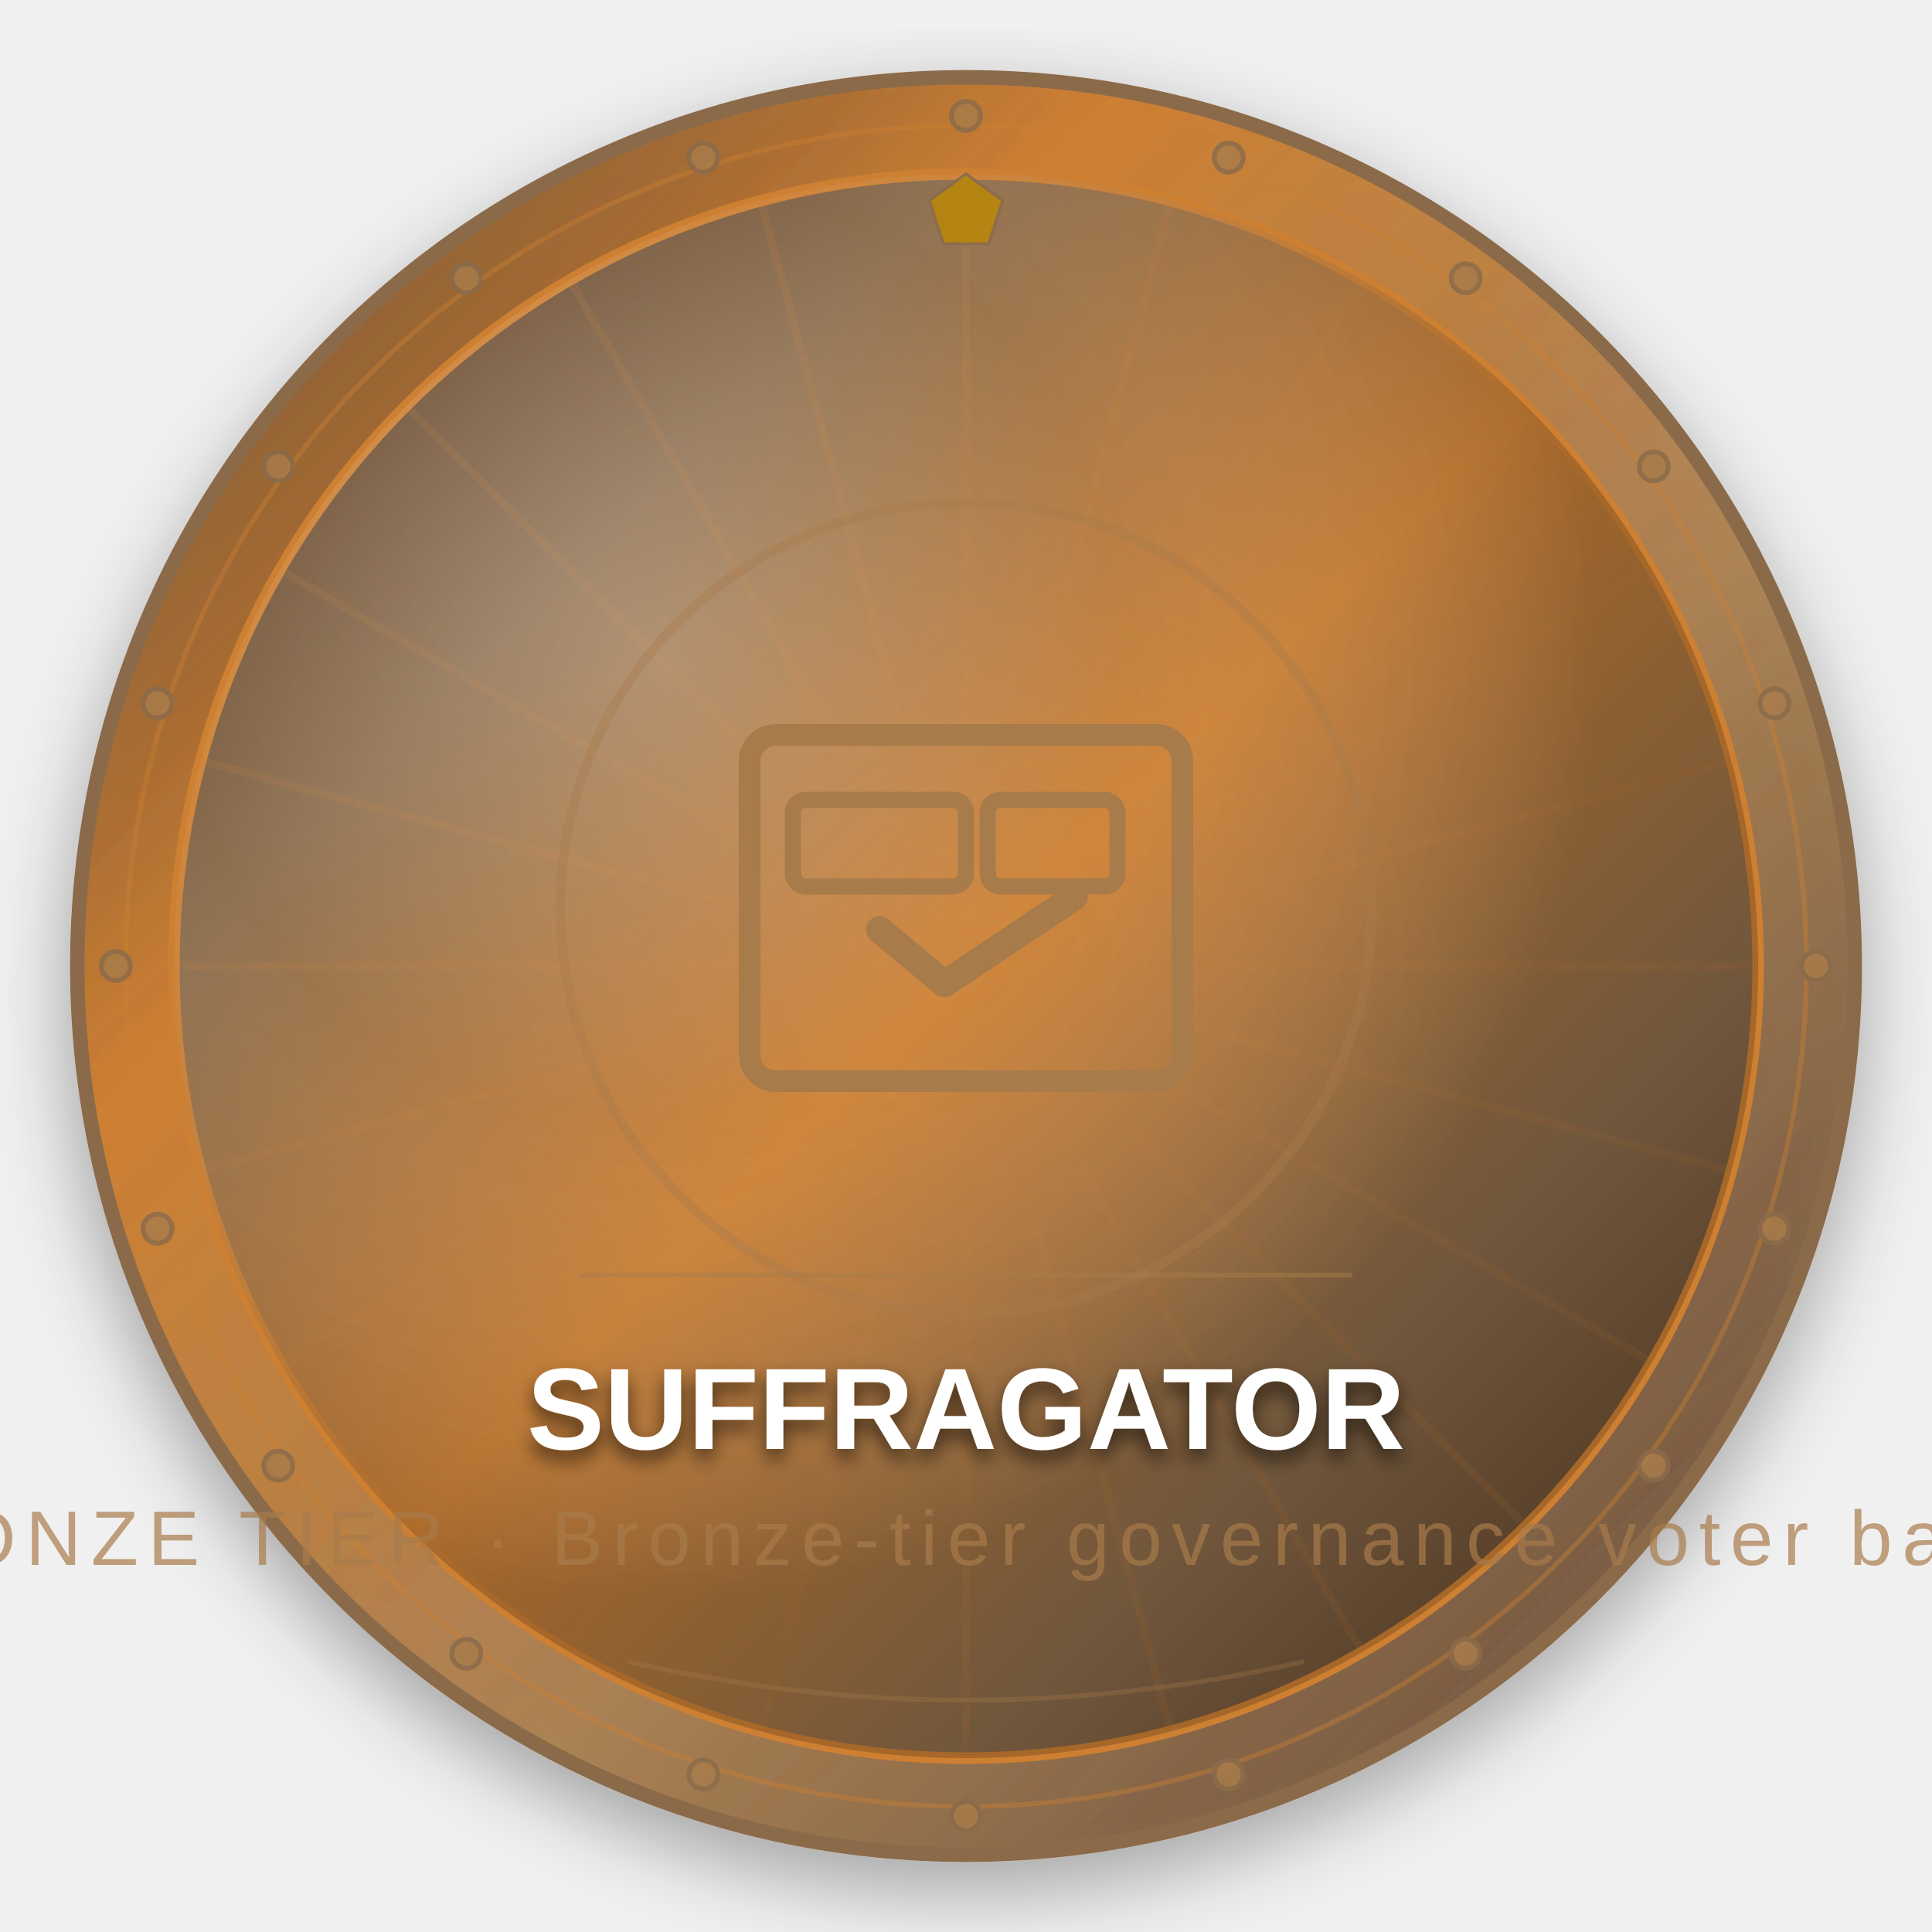
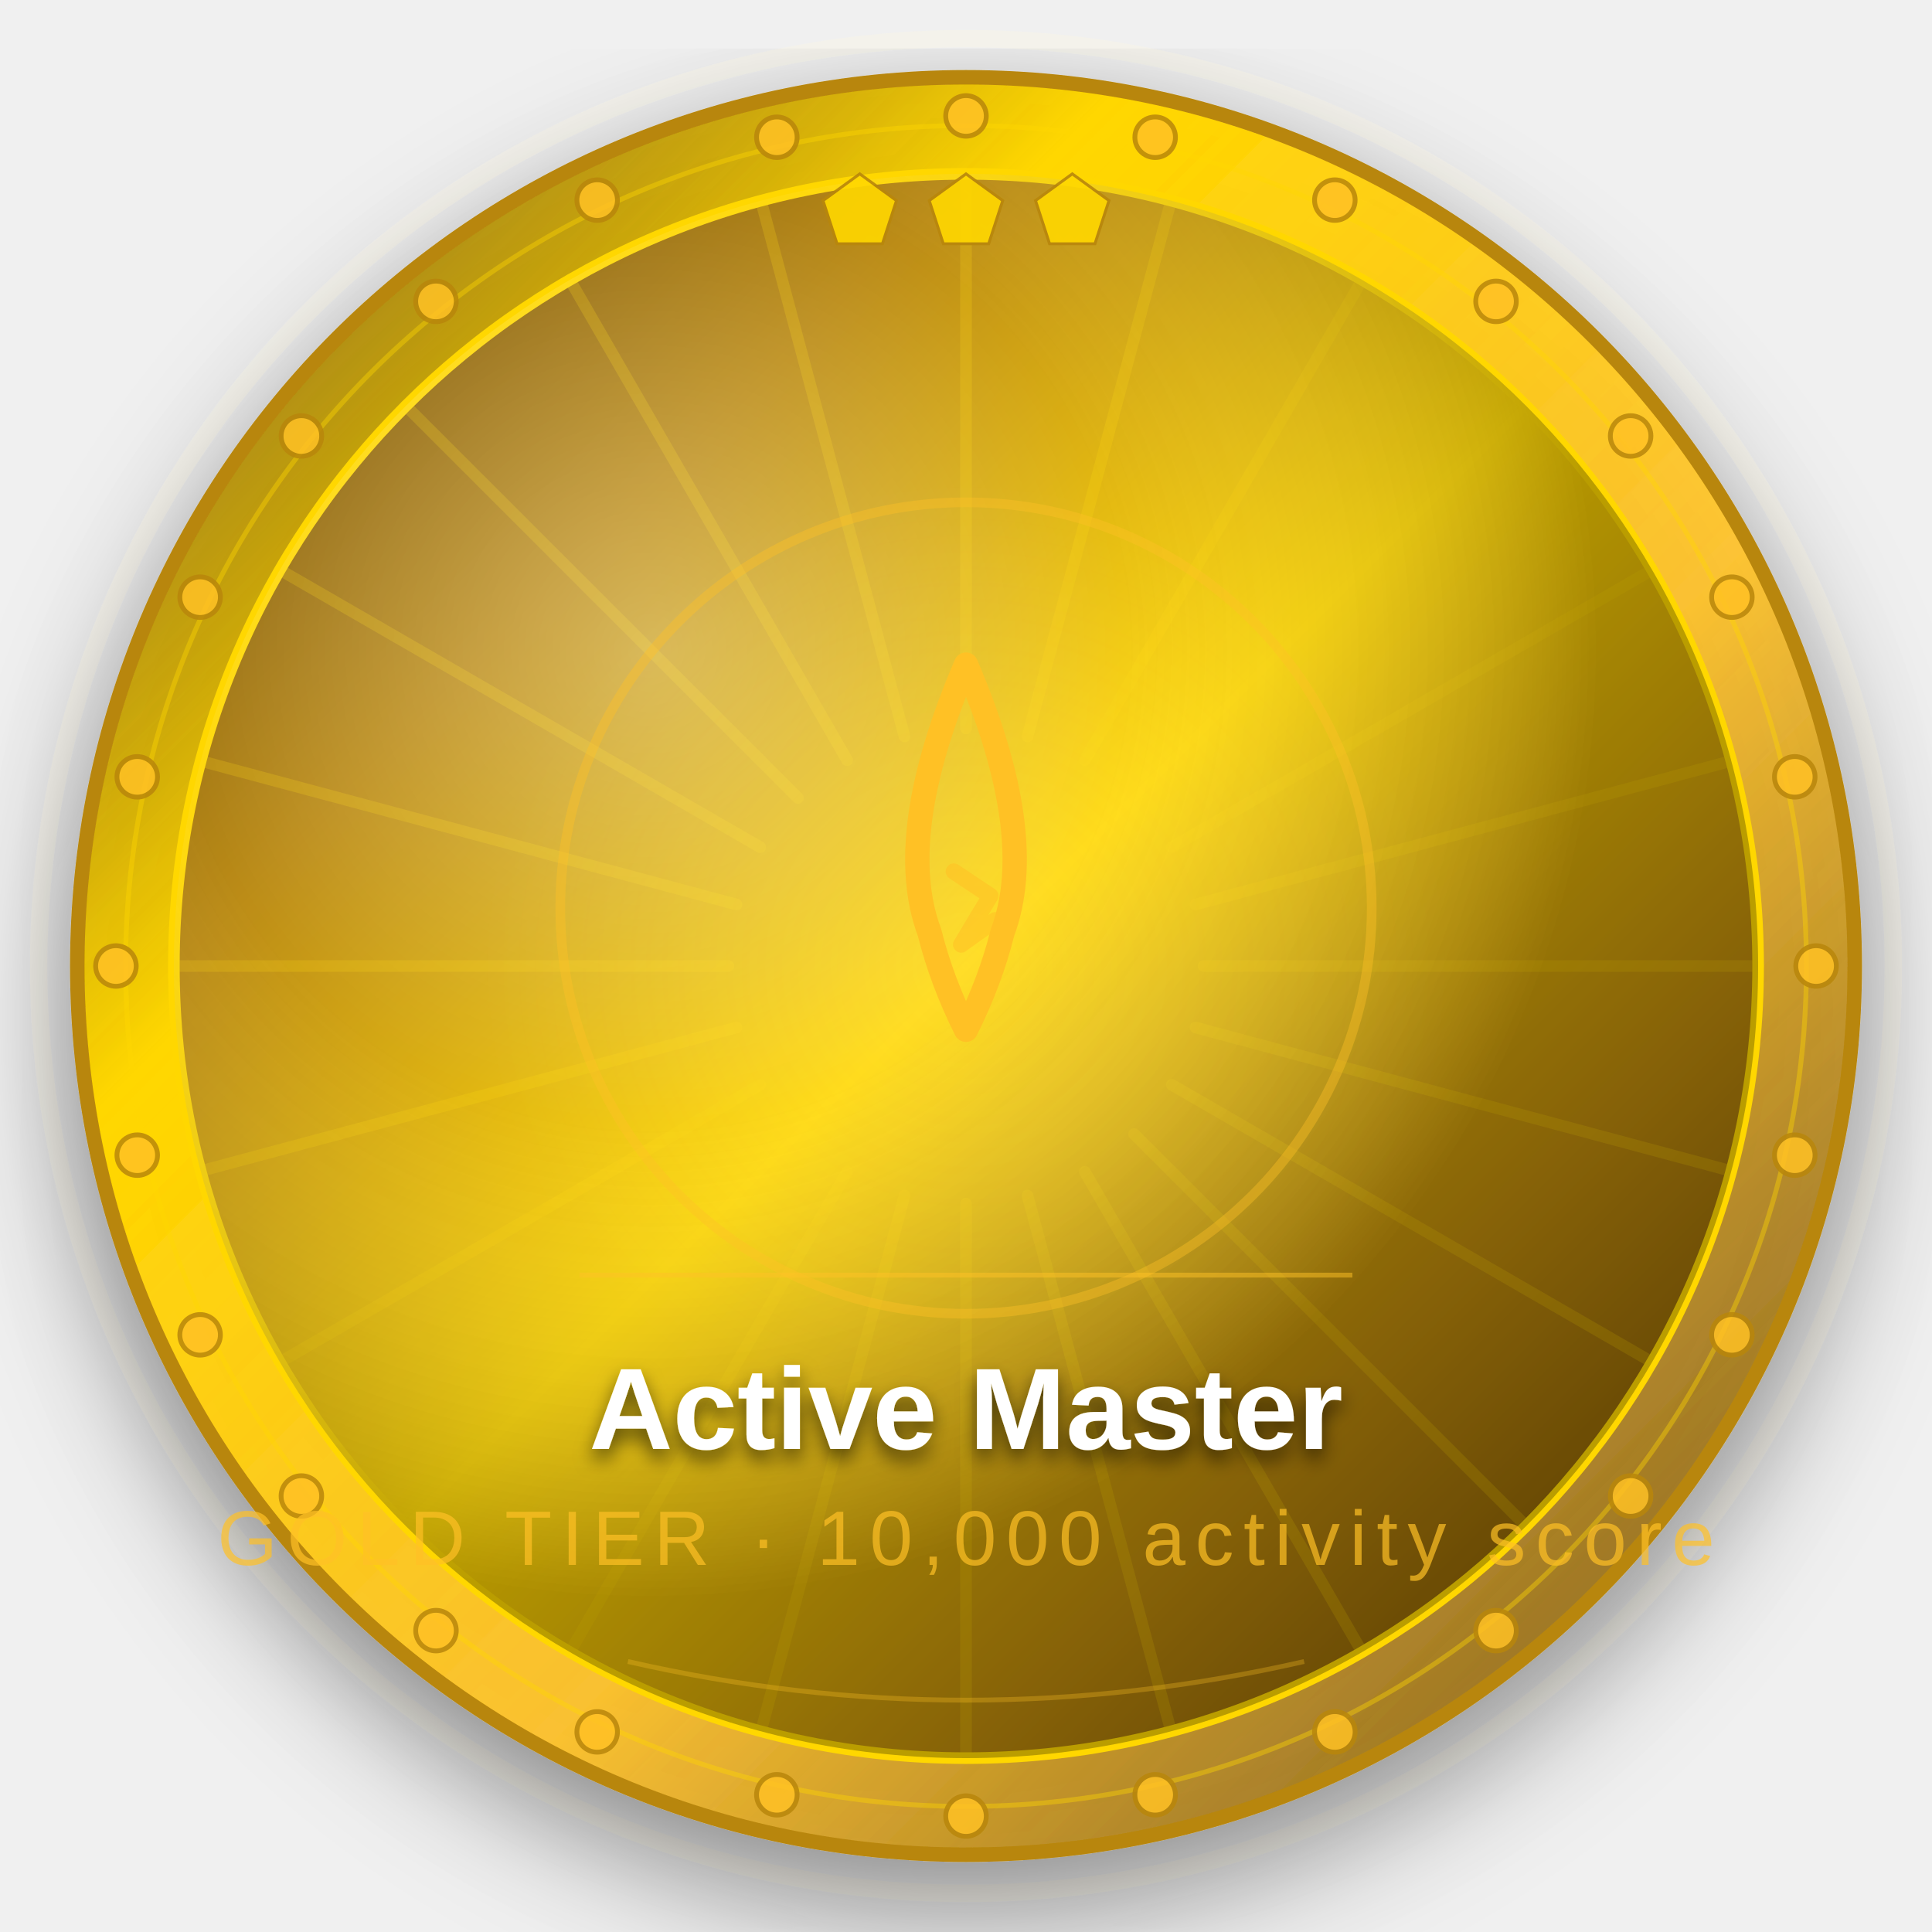
<svg xmlns="http://www.w3.org/2000/svg" viewBox="0 0 200 200" width="200" height="200">
  <defs>
    <linearGradient id="b13" x1="0%" y1="0%" x2="100%" y2="100%">
-       <stop offset="0%" stop-color="#4A2F1A" />
-       <stop offset="25%" stop-color="#8B6B4A" />
-       <stop offset="50%" stop-color="#CD7F32" />
-       <stop offset="75%" stop-color="#8B6B4A" />
-       <stop offset="100%" stop-color="#4A2F1A" />
+       <stop offset="0%" stop-color="#5C3A00" />
+       <stop offset="25%" stop-color="#B8860B" />
+       <stop offset="50%" stop-color="#FFD700" />
+       <stop offset="75%" stop-color="#B8860B" />
+       <stop offset="100%" stop-color="#5C3A00" />
    </linearGradient>
    <linearGradient id="r13" x1="0%" y1="0%" x2="100%" y2="100%">
-       <stop offset="0%" stop-color="#4A2F1A" stop-opacity="0.8" />
-       <stop offset="30%" stop-color="#CD7F32" stop-opacity="1" />
-       <stop offset="60%" stop-color="#A87B4A" stop-opacity="0.9" />
-       <stop offset="100%" stop-color="#4A2F1A" stop-opacity="0.8" />
+       <stop offset="0%" stop-color="#5C3A00" stop-opacity="0.8" />
+       <stop offset="30%" stop-color="#FFD700" stop-opacity="1" />
+       <stop offset="60%" stop-color="#FFC125" stop-opacity="0.9" />
+       <stop offset="100%" stop-color="#5C3A00" stop-opacity="0.8" />
    </linearGradient>
    <radialGradient id="s13" cx="30%" cy="30%" r="60%">
-       <stop offset="0%" stop-color="#fff" stop-opacity="0.24" />
+       <stop offset="0%" stop-color="#fff" stop-opacity="0.32" />
      <stop offset="50%" stop-color="#fff" stop-opacity="0.05" />
-       <stop offset="100%" stop-color="#000" stop-opacity="0.19" />
+       <stop offset="100%" stop-color="#000" stop-opacity="0.27" />
    </radialGradient>
    <radialGradient id="c13" cx="50%" cy="50%" r="50%">
-       <stop offset="0%" stop-color="#CD7F32" stop-opacity="0.12" />
-       <stop offset="100%" stop-color="#CD7F32" stop-opacity="0" />
+       <stop offset="0%" stop-color="#FFF8DC" stop-opacity="0.12" />
+       <stop offset="100%" stop-color="#FFF8DC" stop-opacity="0" />
    </radialGradient>
    <filter id="sh13" x="-30%" y="-30%" width="160%" height="160%">
-       <feDropShadow dx="0" dy="3" stdDeviation="4" flood-color="#000" flood-opacity="0.35" />
+       <feDropShadow dx="0" dy="5" stdDeviation="6" flood-color="#000" flood-opacity="0.45" />
    </filter>
  </defs>
-   <circle cx="100" cy="100" r="92" fill="url(#r13)" stroke="#8B6B4A" stroke-width="1.5" filter="url(#sh13)" />
-   <circle cx="100" cy="100" r="87" fill="none" stroke="#CD7F32" stroke-width="0.5" opacity="0.4" />
-   <circle cx="100" cy="100" r="82" fill="url(#b13)" stroke="#CD7F32" stroke-width="1.2" />
-   <line x1="124.6" y1="100" x2="182" y2="100" stroke="#CD7F32" stroke-width="0.8" opacity="0.14" stroke-linecap="round" />
-   <line x1="123.762" y1="106.367" x2="179.206" y2="121.223" stroke="#CD7F32" stroke-width="0.8" opacity="0.14" stroke-linecap="round" />
-   <line x1="121.304" y1="112.3" x2="171.014" y2="141" stroke="#CD7F32" stroke-width="0.8" opacity="0.14" stroke-linecap="round" />
-   <line x1="117.395" y1="117.395" x2="157.983" y2="157.983" stroke="#CD7F32" stroke-width="0.8" opacity="0.14" stroke-linecap="round" />
-   <line x1="112.3" y1="121.304" x2="141" y2="171.014" stroke="#CD7F32" stroke-width="0.8" opacity="0.14" stroke-linecap="round" />
-   <line x1="106.367" y1="123.762" x2="121.223" y2="179.206" stroke="#CD7F32" stroke-width="0.8" opacity="0.14" stroke-linecap="round" />
-   <line x1="100" y1="124.6" x2="100" y2="182" stroke="#CD7F32" stroke-width="0.8" opacity="0.14" stroke-linecap="round" />
-   <line x1="93.633" y1="123.762" x2="78.777" y2="179.206" stroke="#CD7F32" stroke-width="0.8" opacity="0.14" stroke-linecap="round" />
-   <line x1="87.7" y1="121.304" x2="59" y2="171.014" stroke="#CD7F32" stroke-width="0.8" opacity="0.14" stroke-linecap="round" />
-   <line x1="82.605" y1="117.395" x2="42.017" y2="157.983" stroke="#CD7F32" stroke-width="0.8" opacity="0.14" stroke-linecap="round" />
-   <line x1="78.696" y1="112.3" x2="28.986" y2="141" stroke="#CD7F32" stroke-width="0.8" opacity="0.14" stroke-linecap="round" />
-   <line x1="76.238" y1="106.367" x2="20.794" y2="121.223" stroke="#CD7F32" stroke-width="0.8" opacity="0.14" stroke-linecap="round" />
-   <line x1="75.4" y1="100" x2="18" y2="100" stroke="#CD7F32" stroke-width="0.8" opacity="0.14" stroke-linecap="round" />
-   <line x1="76.238" y1="93.633" x2="20.794" y2="78.777" stroke="#CD7F32" stroke-width="0.8" opacity="0.14" stroke-linecap="round" />
-   <line x1="78.696" y1="87.7" x2="28.986" y2="59" stroke="#CD7F32" stroke-width="0.8" opacity="0.14" stroke-linecap="round" />
-   <line x1="82.605" y1="82.605" x2="42.017" y2="42.017" stroke="#CD7F32" stroke-width="0.8" opacity="0.14" stroke-linecap="round" />
-   <line x1="87.7" y1="78.696" x2="59" y2="28.986" stroke="#CD7F32" stroke-width="0.8" opacity="0.14" stroke-linecap="round" />
-   <line x1="93.633" y1="76.238" x2="78.777" y2="20.794" stroke="#CD7F32" stroke-width="0.8" opacity="0.14" stroke-linecap="round" />
-   <line x1="100" y1="75.4" x2="100" y2="18" stroke="#CD7F32" stroke-width="0.8" opacity="0.14" stroke-linecap="round" />
-   <line x1="106.367" y1="76.238" x2="121.223" y2="20.794" stroke="#CD7F32" stroke-width="0.8" opacity="0.14" stroke-linecap="round" />
-   <line x1="112.3" y1="78.696" x2="141" y2="28.986" stroke="#CD7F32" stroke-width="0.8" opacity="0.14" stroke-linecap="round" />
-   <line x1="117.395" y1="82.605" x2="157.983" y2="42.017" stroke="#CD7F32" stroke-width="0.8" opacity="0.14" stroke-linecap="round" />
-   <line x1="121.304" y1="87.7" x2="171.014" y2="59" stroke="#CD7F32" stroke-width="0.8" opacity="0.14" stroke-linecap="round" />
-   <line x1="123.762" y1="93.633" x2="179.206" y2="78.777" stroke="#CD7F32" stroke-width="0.8" opacity="0.14" stroke-linecap="round" />
+   <circle cx="100" cy="100" r="96" fill="none" stroke="#FFF8DC" stroke-width="1.8" opacity="0.25" filter="url(#sh13)" />
+   <circle cx="100" cy="100" r="92" fill="url(#r13)" stroke="#B8860B" stroke-width="1.5" filter="url(#sh13)" />
+   <circle cx="100" cy="100" r="87" fill="none" stroke="#FFD700" stroke-width="0.5" opacity="0.4" />
+   <circle cx="100" cy="100" r="82" fill="url(#b13)" stroke="#FFD700" stroke-width="1.2" />
+   <line x1="124.6" y1="100" x2="182" y2="100" stroke="#FFD700" stroke-width="1.2" opacity="0.22" stroke-linecap="round" />
+   <line x1="123.762" y1="106.367" x2="179.206" y2="121.223" stroke="#FFD700" stroke-width="1.2" opacity="0.22" stroke-linecap="round" />
+   <line x1="121.304" y1="112.3" x2="171.014" y2="141" stroke="#FFD700" stroke-width="1.2" opacity="0.22" stroke-linecap="round" />
+   <line x1="117.395" y1="117.395" x2="157.983" y2="157.983" stroke="#FFD700" stroke-width="1.2" opacity="0.22" stroke-linecap="round" />
+   <line x1="112.3" y1="121.304" x2="141" y2="171.014" stroke="#FFD700" stroke-width="1.2" opacity="0.22" stroke-linecap="round" />
+   <line x1="106.367" y1="123.762" x2="121.223" y2="179.206" stroke="#FFD700" stroke-width="1.2" opacity="0.22" stroke-linecap="round" />
+   <line x1="100" y1="124.6" x2="100" y2="182" stroke="#FFD700" stroke-width="1.2" opacity="0.22" stroke-linecap="round" />
+   <line x1="93.633" y1="123.762" x2="78.777" y2="179.206" stroke="#FFD700" stroke-width="1.2" opacity="0.22" stroke-linecap="round" />
+   <line x1="87.7" y1="121.304" x2="59" y2="171.014" stroke="#FFD700" stroke-width="1.2" opacity="0.22" stroke-linecap="round" />
+   <line x1="82.605" y1="117.395" x2="42.017" y2="157.983" stroke="#FFD700" stroke-width="1.2" opacity="0.22" stroke-linecap="round" />
+   <line x1="78.696" y1="112.3" x2="28.986" y2="141" stroke="#FFD700" stroke-width="1.2" opacity="0.22" stroke-linecap="round" />
+   <line x1="76.238" y1="106.367" x2="20.794" y2="121.223" stroke="#FFD700" stroke-width="1.2" opacity="0.22" stroke-linecap="round" />
+   <line x1="75.4" y1="100" x2="18" y2="100" stroke="#FFD700" stroke-width="1.2" opacity="0.22" stroke-linecap="round" />
+   <line x1="76.238" y1="93.633" x2="20.794" y2="78.777" stroke="#FFD700" stroke-width="1.2" opacity="0.22" stroke-linecap="round" />
+   <line x1="78.696" y1="87.7" x2="28.986" y2="59" stroke="#FFD700" stroke-width="1.2" opacity="0.22" stroke-linecap="round" />
+   <line x1="82.605" y1="82.605" x2="42.017" y2="42.017" stroke="#FFD700" stroke-width="1.2" opacity="0.22" stroke-linecap="round" />
+   <line x1="87.7" y1="78.696" x2="59" y2="28.986" stroke="#FFD700" stroke-width="1.2" opacity="0.22" stroke-linecap="round" />
+   <line x1="93.633" y1="76.238" x2="78.777" y2="20.794" stroke="#FFD700" stroke-width="1.2" opacity="0.22" stroke-linecap="round" />
+   <line x1="100" y1="75.4" x2="100" y2="18" stroke="#FFD700" stroke-width="1.2" opacity="0.22" stroke-linecap="round" />
+   <line x1="106.367" y1="76.238" x2="121.223" y2="20.794" stroke="#FFD700" stroke-width="1.2" opacity="0.22" stroke-linecap="round" />
+   <line x1="112.3" y1="78.696" x2="141" y2="28.986" stroke="#FFD700" stroke-width="1.2" opacity="0.22" stroke-linecap="round" />
+   <line x1="117.395" y1="82.605" x2="157.983" y2="42.017" stroke="#FFD700" stroke-width="1.2" opacity="0.22" stroke-linecap="round" />
+   <line x1="121.304" y1="87.7" x2="171.014" y2="59" stroke="#FFD700" stroke-width="1.2" opacity="0.22" stroke-linecap="round" />
+   <line x1="123.762" y1="93.633" x2="179.206" y2="78.777" stroke="#FFD700" stroke-width="1.2" opacity="0.22" stroke-linecap="round" />
  <circle cx="100" cy="100" r="50" fill="url(#c13)" />
  <circle cx="100" cy="100" r="82" fill="url(#s13)" />
-   <circle cx="100" cy="12" r="1.5" fill="#A87B4A" stroke="#8B6B4A" stroke-width="0.5" opacity="0.85" />
-   <circle cx="127.193" cy="16.307" r="1.5" fill="#A87B4A" stroke="#8B6B4A" stroke-width="0.5" opacity="0.85" />
-   <circle cx="151.725" cy="28.807" r="1.5" fill="#A87B4A" stroke="#8B6B4A" stroke-width="0.5" opacity="0.85" />
-   <circle cx="171.193" cy="48.275" r="1.5" fill="#A87B4A" stroke="#8B6B4A" stroke-width="0.5" opacity="0.85" />
-   <circle cx="183.693" cy="72.807" r="1.5" fill="#A87B4A" stroke="#8B6B4A" stroke-width="0.5" opacity="0.85" />
-   <circle cx="188" cy="100" r="1.5" fill="#A87B4A" stroke="#8B6B4A" stroke-width="0.5" opacity="0.85" />
-   <circle cx="183.693" cy="127.193" r="1.5" fill="#A87B4A" stroke="#8B6B4A" stroke-width="0.5" opacity="0.85" />
-   <circle cx="171.193" cy="151.725" r="1.5" fill="#A87B4A" stroke="#8B6B4A" stroke-width="0.5" opacity="0.85" />
-   <circle cx="151.725" cy="171.193" r="1.5" fill="#A87B4A" stroke="#8B6B4A" stroke-width="0.5" opacity="0.85" />
-   <circle cx="127.193" cy="183.693" r="1.5" fill="#A87B4A" stroke="#8B6B4A" stroke-width="0.5" opacity="0.85" />
-   <circle cx="100" cy="188" r="1.5" fill="#A87B4A" stroke="#8B6B4A" stroke-width="0.5" opacity="0.85" />
-   <circle cx="72.807" cy="183.693" r="1.5" fill="#A87B4A" stroke="#8B6B4A" stroke-width="0.5" opacity="0.85" />
-   <circle cx="48.275" cy="171.193" r="1.5" fill="#A87B4A" stroke="#8B6B4A" stroke-width="0.5" opacity="0.85" />
-   <circle cx="28.807" cy="151.725" r="1.5" fill="#A87B4A" stroke="#8B6B4A" stroke-width="0.5" opacity="0.85" />
-   <circle cx="16.307" cy="127.193" r="1.5" fill="#A87B4A" stroke="#8B6B4A" stroke-width="0.5" opacity="0.85" />
-   <circle cx="12" cy="100" r="1.5" fill="#A87B4A" stroke="#8B6B4A" stroke-width="0.5" opacity="0.85" />
-   <circle cx="16.307" cy="72.807" r="1.5" fill="#A87B4A" stroke="#8B6B4A" stroke-width="0.5" opacity="0.85" />
-   <circle cx="28.807" cy="48.275" r="1.5" fill="#A87B4A" stroke="#8B6B4A" stroke-width="0.5" opacity="0.85" />
-   <circle cx="48.275" cy="28.807" r="1.5" fill="#A87B4A" stroke="#8B6B4A" stroke-width="0.5" opacity="0.85" />
-   <circle cx="72.807" cy="16.307" r="1.5" fill="#A87B4A" stroke="#8B6B4A" stroke-width="0.5" opacity="0.85" />
-   <polygon points="100,18 103.804,20.764 102.351,25.236 97.649,25.236 96.196,20.764" fill="#B8860B" stroke="#8B6B4A" stroke-width="0.3" opacity="0.9" />
-   <circle cx="100" cy="94" r="42" fill="none" stroke="#A87B4A" stroke-width="1" opacity="0.4" />
+   <circle cx="100" cy="12" r="2.1" fill="#FFC125" stroke="#B8860B" stroke-width="0.5" opacity="0.85" />
+   <circle cx="119.582" cy="14.206" r="2.1" fill="#FFC125" stroke="#B8860B" stroke-width="0.5" opacity="0.85" />
+   <circle cx="138.182" cy="20.715" r="2.1" fill="#FFC125" stroke="#B8860B" stroke-width="0.5" opacity="0.85" />
+   <circle cx="154.867" cy="31.199" r="2.1" fill="#FFC125" stroke="#B8860B" stroke-width="0.5" opacity="0.85" />
+   <circle cx="168.801" cy="45.133" r="2.1" fill="#FFC125" stroke="#B8860B" stroke-width="0.5" opacity="0.85" />
+   <circle cx="179.285" cy="61.818" r="2.1" fill="#FFC125" stroke="#B8860B" stroke-width="0.5" opacity="0.85" />
+   <circle cx="185.794" cy="80.418" r="2.1" fill="#FFC125" stroke="#B8860B" stroke-width="0.5" opacity="0.85" />
+   <circle cx="188" cy="100" r="2.1" fill="#FFC125" stroke="#B8860B" stroke-width="0.5" opacity="0.85" />
+   <circle cx="185.794" cy="119.582" r="2.1" fill="#FFC125" stroke="#B8860B" stroke-width="0.5" opacity="0.85" />
+   <circle cx="179.285" cy="138.182" r="2.1" fill="#FFC125" stroke="#B8860B" stroke-width="0.5" opacity="0.85" />
+   <circle cx="168.801" cy="154.867" r="2.1" fill="#FFC125" stroke="#B8860B" stroke-width="0.5" opacity="0.85" />
+   <circle cx="154.867" cy="168.801" r="2.1" fill="#FFC125" stroke="#B8860B" stroke-width="0.5" opacity="0.85" />
+   <circle cx="138.182" cy="179.285" r="2.1" fill="#FFC125" stroke="#B8860B" stroke-width="0.5" opacity="0.85" />
+   <circle cx="119.582" cy="185.794" r="2.1" fill="#FFC125" stroke="#B8860B" stroke-width="0.5" opacity="0.85" />
+   <circle cx="100" cy="188" r="2.1" fill="#FFC125" stroke="#B8860B" stroke-width="0.5" opacity="0.85" />
+   <circle cx="80.418" cy="185.794" r="2.1" fill="#FFC125" stroke="#B8860B" stroke-width="0.5" opacity="0.85" />
+   <circle cx="61.818" cy="179.285" r="2.1" fill="#FFC125" stroke="#B8860B" stroke-width="0.5" opacity="0.85" />
+   <circle cx="45.133" cy="168.801" r="2.1" fill="#FFC125" stroke="#B8860B" stroke-width="0.5" opacity="0.85" />
+   <circle cx="31.199" cy="154.867" r="2.1" fill="#FFC125" stroke="#B8860B" stroke-width="0.5" opacity="0.85" />
+   <circle cx="20.715" cy="138.182" r="2.1" fill="#FFC125" stroke="#B8860B" stroke-width="0.5" opacity="0.85" />
+   <circle cx="14.206" cy="119.582" r="2.1" fill="#FFC125" stroke="#B8860B" stroke-width="0.5" opacity="0.85" />
+   <circle cx="12" cy="100" r="2.1" fill="#FFC125" stroke="#B8860B" stroke-width="0.5" opacity="0.85" />
+   <circle cx="14.206" cy="80.418" r="2.1" fill="#FFC125" stroke="#B8860B" stroke-width="0.5" opacity="0.85" />
+   <circle cx="20.715" cy="61.818" r="2.1" fill="#FFC125" stroke="#B8860B" stroke-width="0.5" opacity="0.85" />
+   <circle cx="31.199" cy="45.133" r="2.1" fill="#FFC125" stroke="#B8860B" stroke-width="0.5" opacity="0.85" />
+   <circle cx="45.133" cy="31.199" r="2.1" fill="#FFC125" stroke="#B8860B" stroke-width="0.5" opacity="0.85" />
+   <circle cx="61.818" cy="20.715" r="2.1" fill="#FFC125" stroke="#B8860B" stroke-width="0.5" opacity="0.85" />
+   <circle cx="80.418" cy="14.206" r="2.1" fill="#FFC125" stroke="#B8860B" stroke-width="0.5" opacity="0.85" />
+   <polygon points="89,18 92.804,20.764 91.351,25.236 86.649,25.236 85.196,20.764" fill="#FFD700" stroke="#B8860B" stroke-width="0.3" opacity="0.9" />
+   <polygon points="100,18 103.804,20.764 102.351,25.236 97.649,25.236 96.196,20.764" fill="#FFD700" stroke="#B8860B" stroke-width="0.3" opacity="0.9" />
+   <polygon points="111,18 114.804,20.764 113.351,25.236 108.649,25.236 107.196,20.764" fill="#FFD700" stroke="#B8860B" stroke-width="0.3" opacity="0.9" />
+   <circle cx="100" cy="94" r="42" fill="none" stroke="#FFC125" stroke-width="1" opacity="0.4" />
  <g>
    <g transform="translate(100,94)">
-       <rect x="-22.4" y="-17.92" width="44.8" height="35.84" rx="2.688" fill="none" stroke="#A87B4A" stroke-width="2.24" />
-       <rect x="-17.92" y="-11.2" width="17.92" height="8.96" rx="1.344" fill="none" stroke="#A87B4A" stroke-width="1.68" />
-       <rect x="2.24" y="-11.2" width="13.44" height="8.96" rx="1.344" fill="none" stroke="#A87B4A" stroke-width="1.68" />
-       <polyline points="-8.96,2.24 -2.24,7.84 11.2,-1.12" fill="none" stroke="#A87B4A" stroke-width="2.8" stroke-linecap="round" stroke-linejoin="round" />
+       <path d="M0 -25.2 Q7.56 -7.56 3.78 2.52 Q2.52 7.56 0 12.6 Q-2.52 7.56 -3.78 2.52 Q-7.56 -7.56 0 -25.2Z" fill="none" stroke="#FFC125" stroke-width="2.52" stroke-linejoin="round" />
+       <path d="M-1.26 -3.78 L2.52 -1.26 L-0.504 3.78 L3.024 1.26" fill="none" stroke="#FFC125" stroke-width="1.68" stroke-linecap="round" stroke-linejoin="round" opacity="0.6" />
    </g>
  </g>
-   <line x1="60" y1="132" x2="140" y2="132" stroke="#A87B4A" stroke-width="0.5" opacity="0.5" />
-   <text x="100" y="150" text-anchor="middle" font-size="12" font-weight="bold" fill="#fff" font-family="Arial,sans-serif" filter="drop-shadow(0 1px 1px rgba(0,0,0,0.6))">SUFFRAGATOR</text>
-   <text x="100" y="162" text-anchor="middle" font-size="8" fill="#A87B4A" opacity="0.7" font-family="Arial,sans-serif" letter-spacing="1">BRONZE TIER · Bronze-tier governance voter badge</text>
-   <path d="M65 172 Q100 180 135 172" fill="none" stroke="#A87B4A" stroke-width="0.5" opacity="0.3" />
+   <line x1="60" y1="132" x2="140" y2="132" stroke="#FFC125" stroke-width="0.5" opacity="0.5" />
+   <text x="100" y="150" text-anchor="middle" font-size="12" font-weight="bold" fill="#fff" font-family="Arial,sans-serif" filter="drop-shadow(0 1px 1px rgba(0,0,0,0.6))">Active Master</text>
+   <text x="100" y="162" text-anchor="middle" font-size="8" fill="#FFC125" opacity="0.7" font-family="Arial,sans-serif" letter-spacing="1">GOLD TIER · 10,000 activity score</text>
+   <path d="M65 172 Q100 180 135 172" fill="none" stroke="#FFC125" stroke-width="0.5" opacity="0.3" />
</svg>
